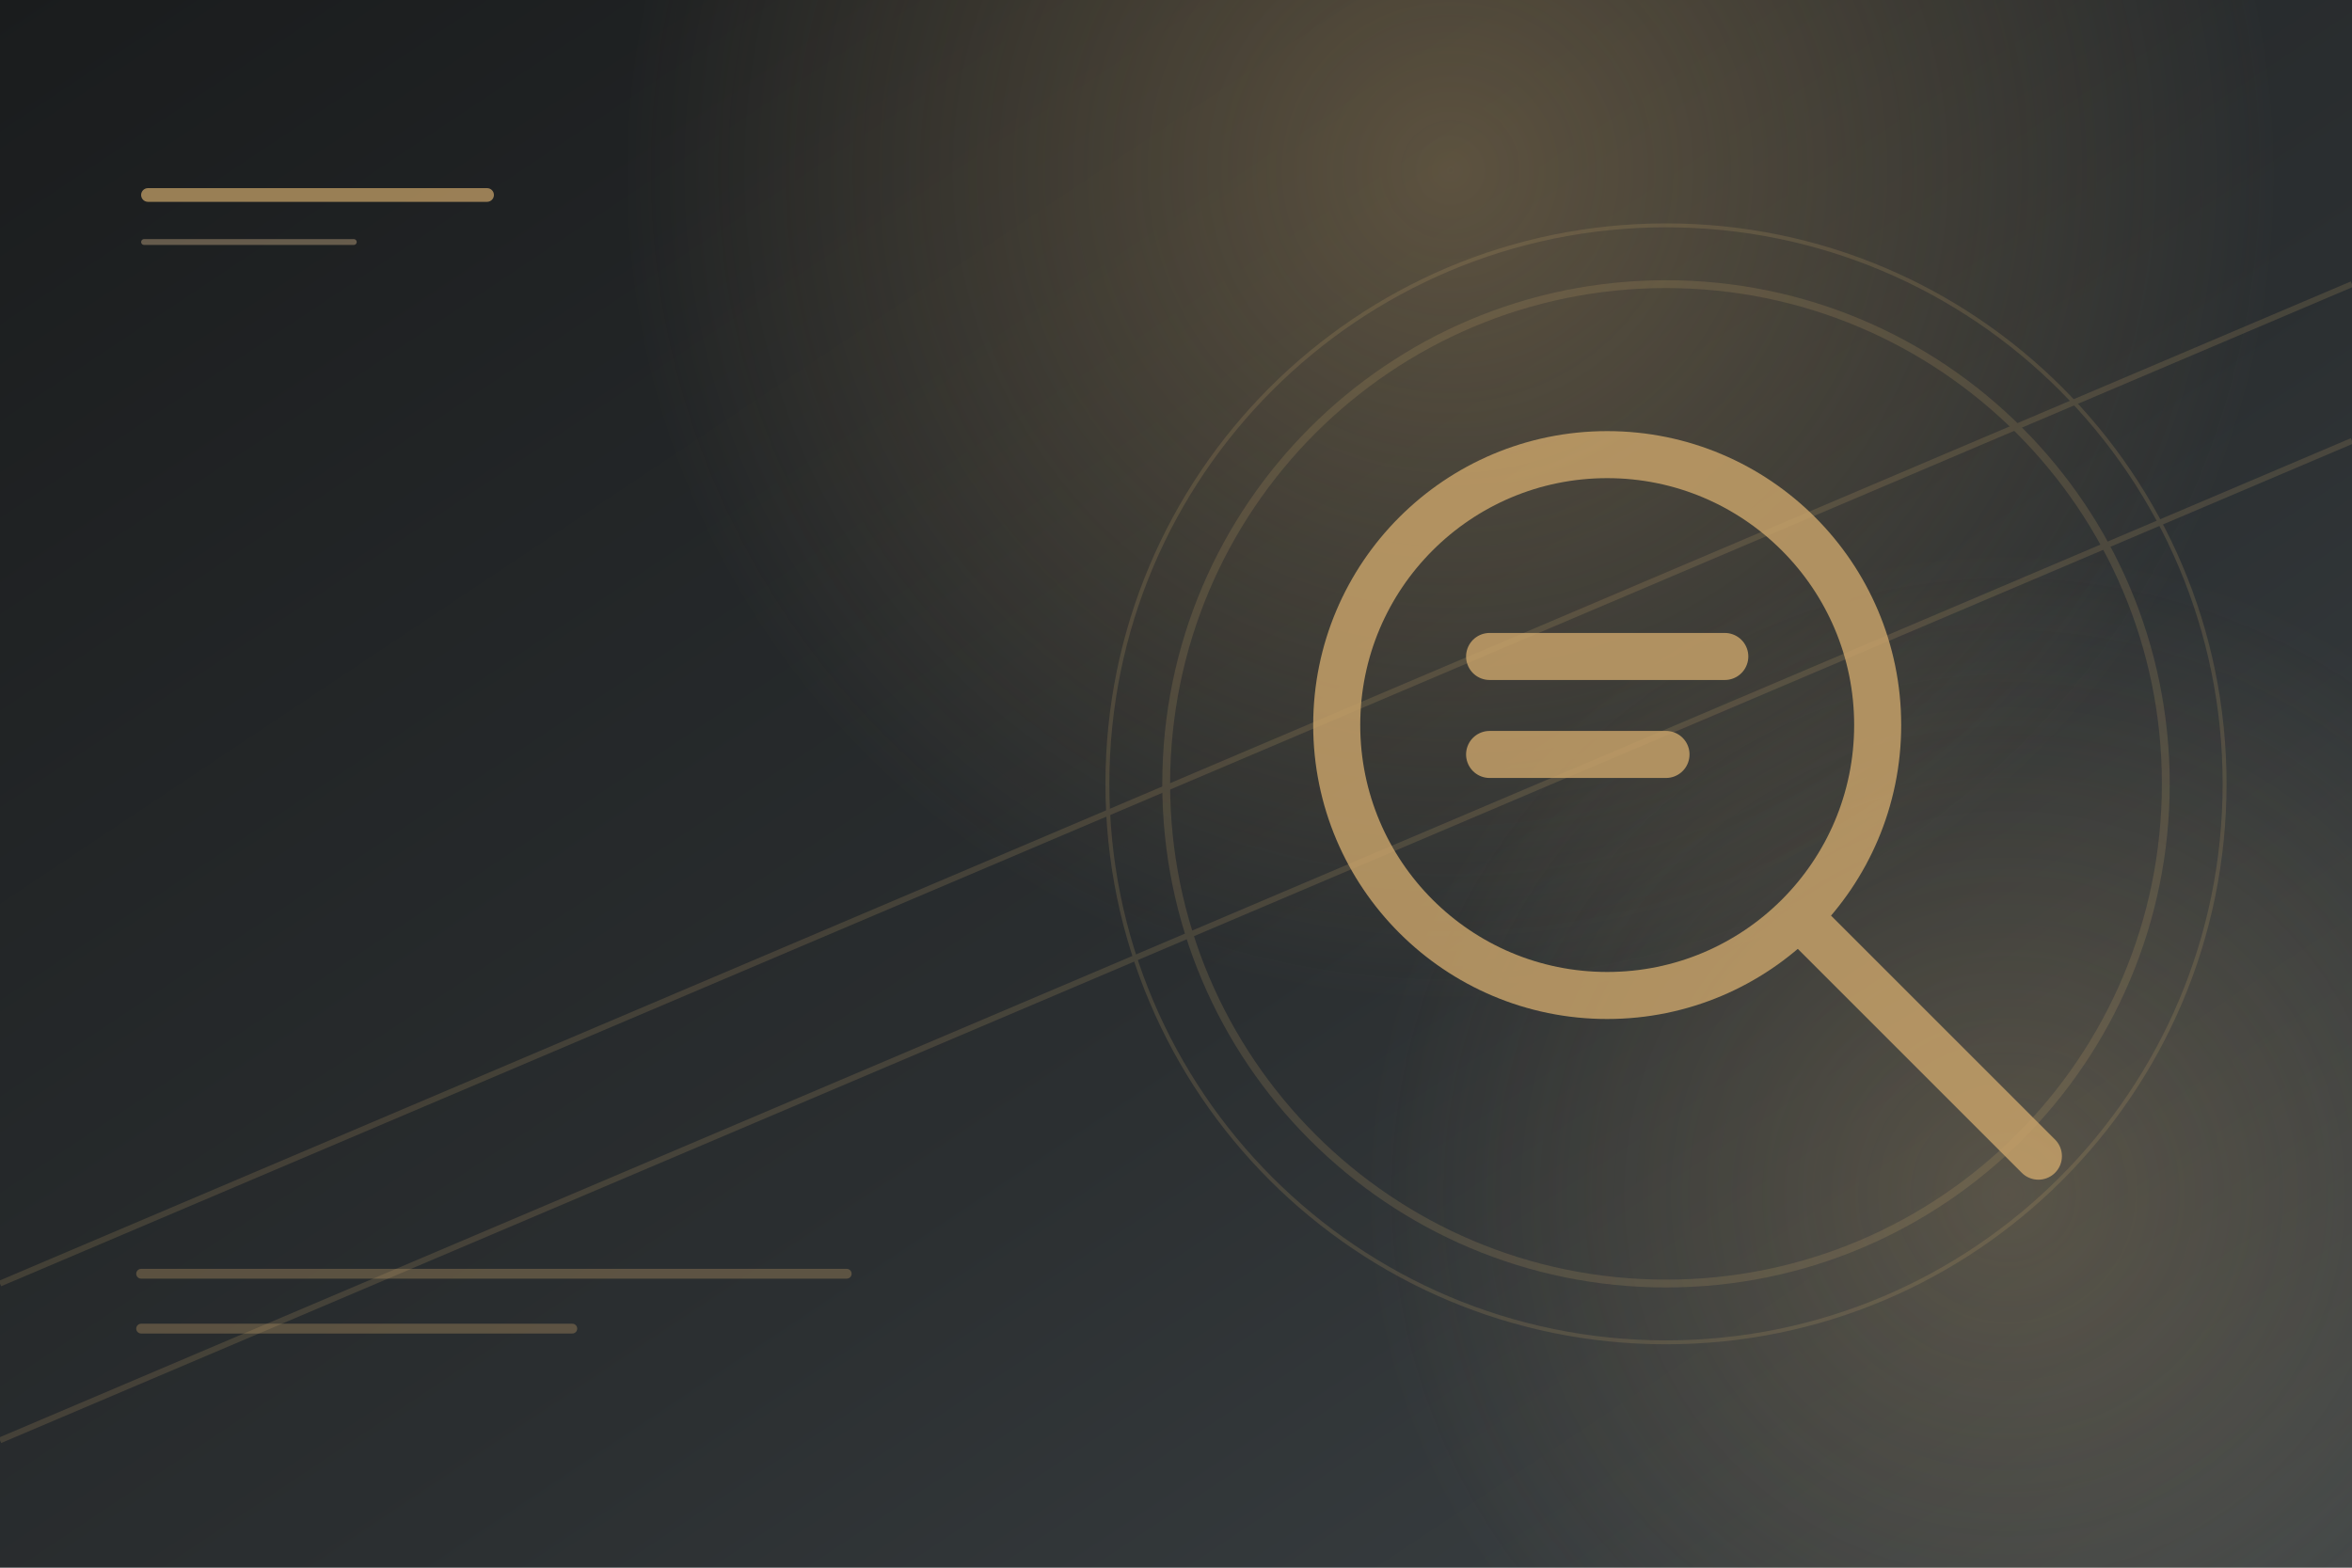
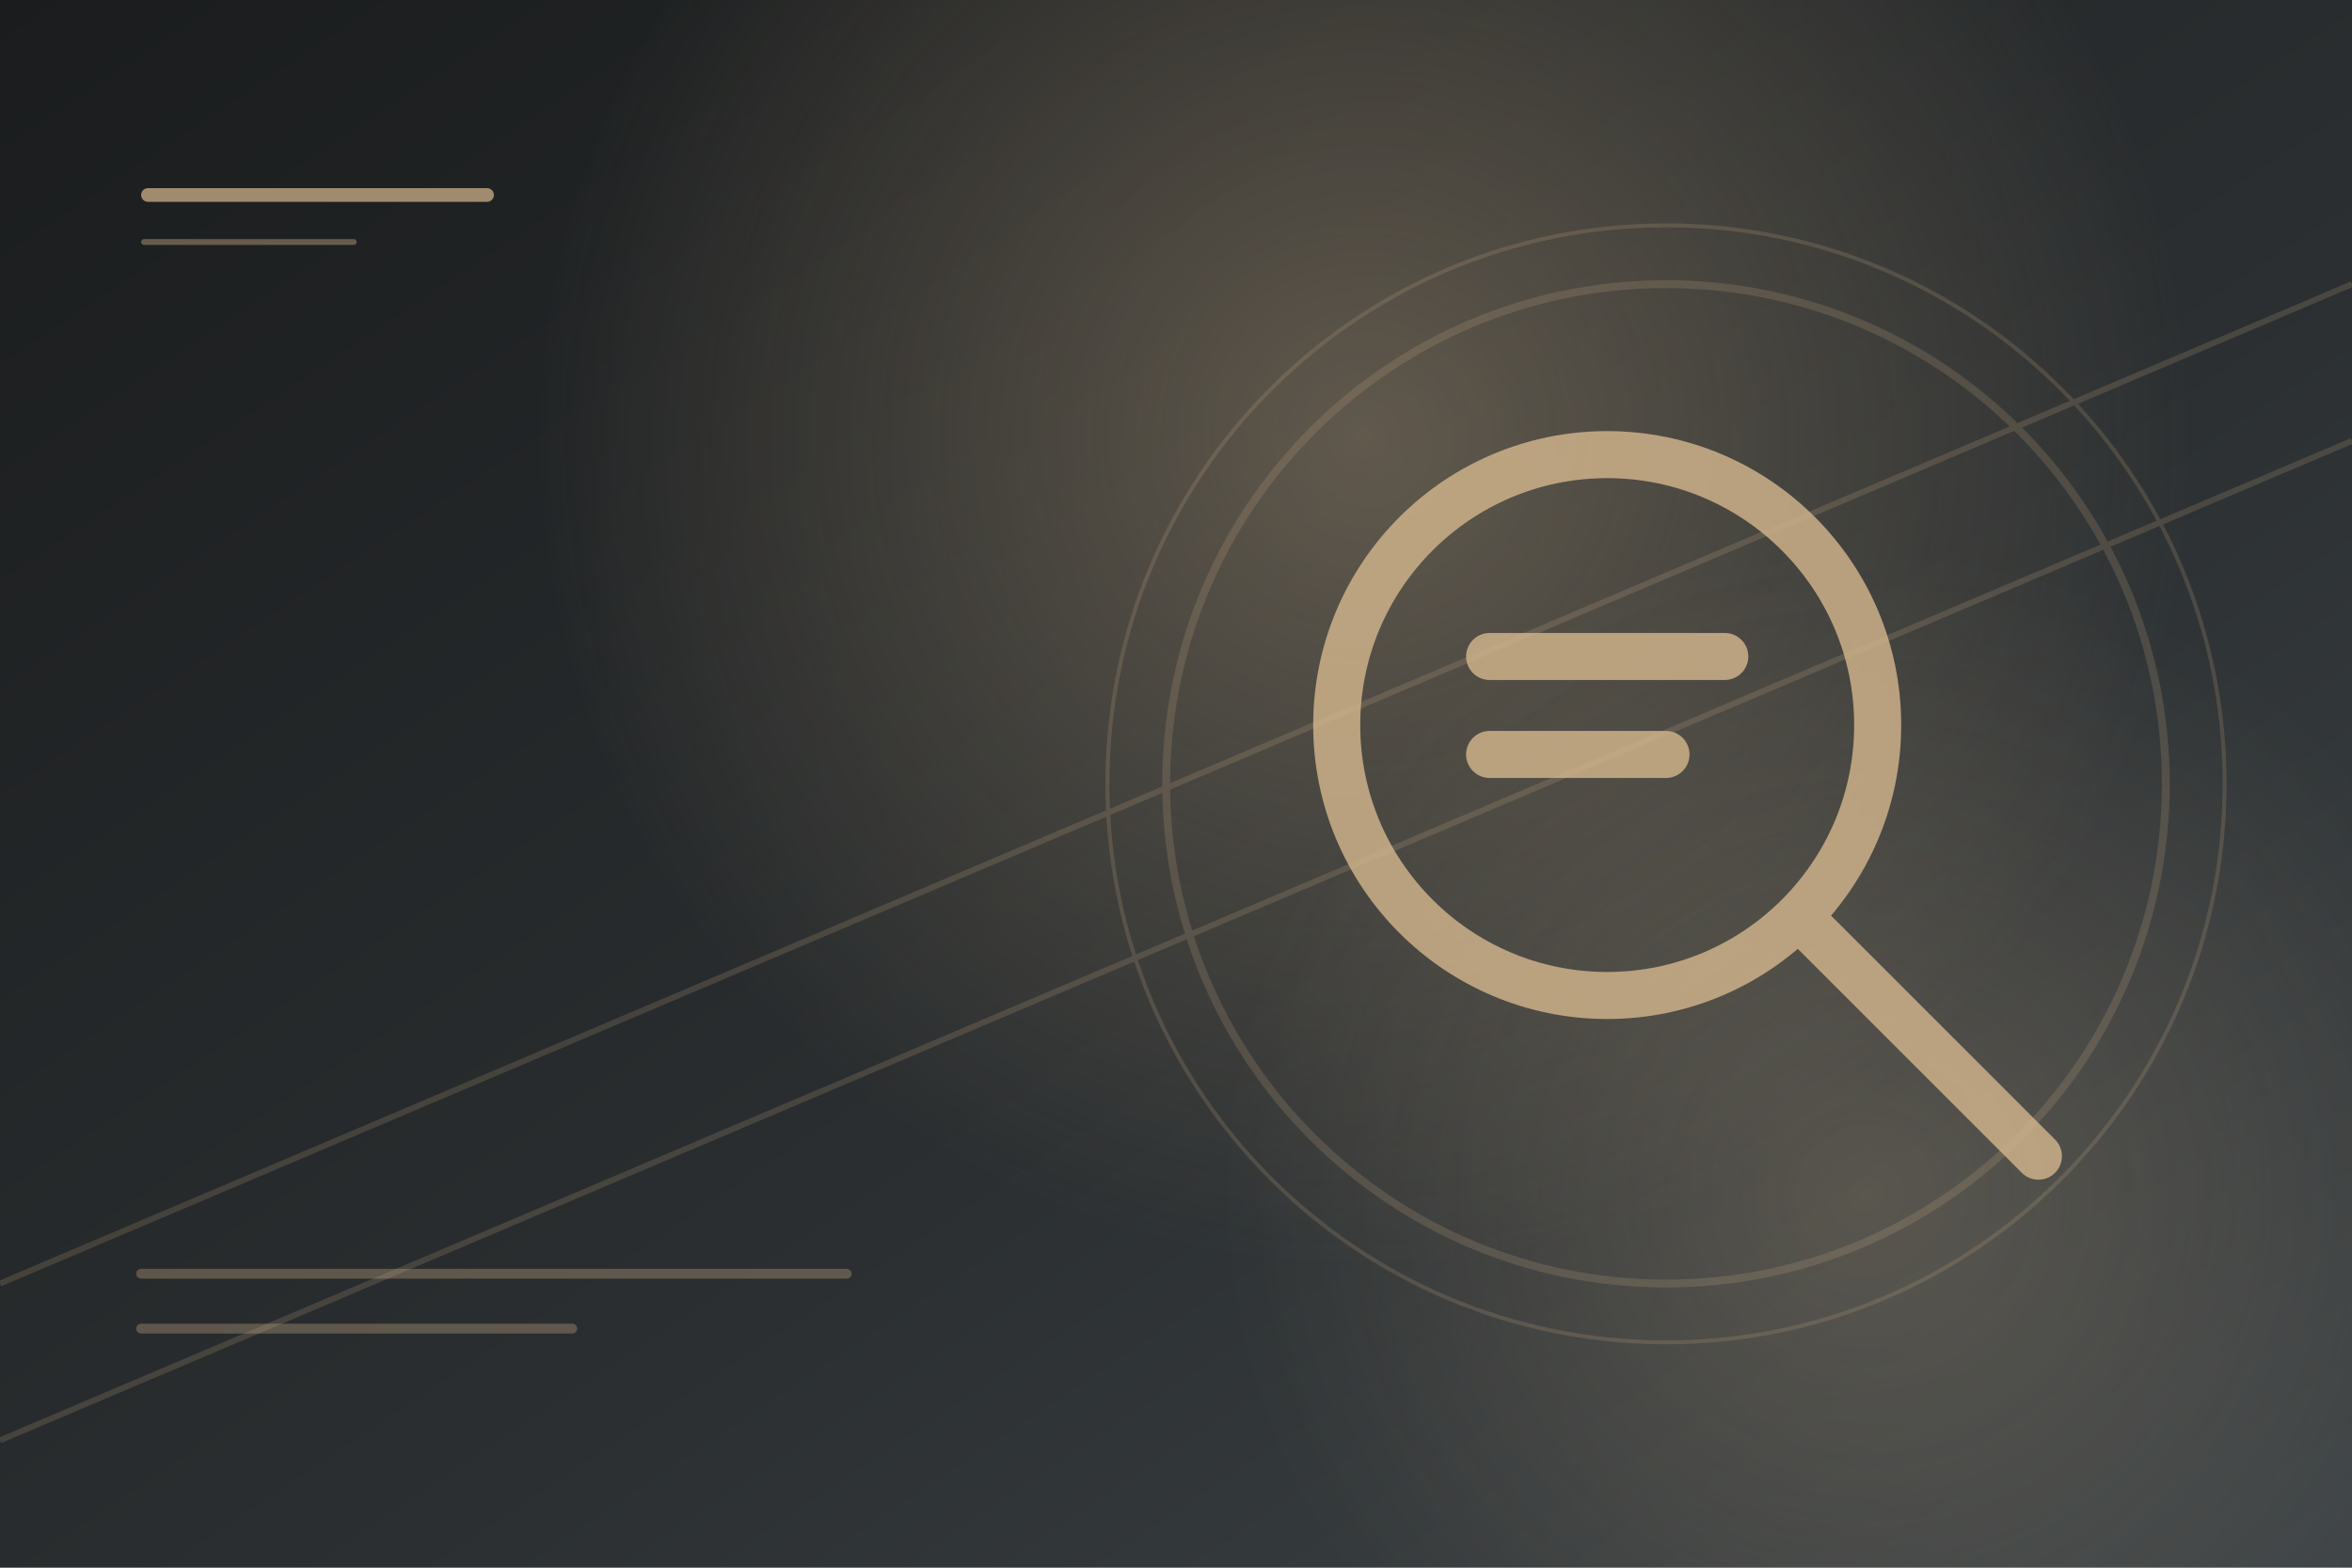
<svg xmlns="http://www.w3.org/2000/svg" width="1200" height="800" viewBox="0 0 1200 800" preserveAspectRatio="xMidYMid meet" role="img" aria-labelledby="title desc">
  <defs>
    <linearGradient id="bg" x1="0" y1="0" x2="1" y2="1">
      <stop stop-color="#1a1c1d" />
      <stop offset=".58" stop-color="#2b2f31" />
      <stop offset="1" stop-color="#3e4447" />
    </linearGradient>
    <radialGradient id="glow">
-       <stop stop-color="#c9a46a" stop-opacity=".34" />
-       <stop offset="1" stop-color="#c9a46a" stop-opacity="0" />
+       <stop stop-color="#d2b48c" stop-opacity=".34" />
+       <stop offset="1" stop-color="#d2b48c" stop-opacity="0" />
    </radialGradient>
  </defs>
  <rect width="1200" height="800" fill="url(#bg)" />
-   <circle cx="740" cy="89" r="420" fill="url(#glow)" />
-   <circle cx="1025" cy="610" r="330" fill="url(#glow)" opacity=".7" />
-   <g fill="none" stroke="#c9a46a" opacity=".18">
+   <circle cx="696" cy="224" r="420" fill="url(#glow)" />
+   <circle cx="952" cy="610" r="330" fill="url(#glow)" opacity=".7" />
+   <g fill="none" stroke="#d2b48c" opacity=".18">
    <path d="M0 655 1200 145M0 735 1200 225" stroke-width="3" />
    <circle cx="850" cy="400" r="255" stroke-width="4" />
    <circle cx="850" cy="400" r="285" stroke-width="2" />
  </g>
-   <g color="#c9a46a" opacity=".82">
+   <g color="#d2b48c" opacity=".82">
    <circle cx="820" cy="370" r="138" fill="none" stroke="currentColor" stroke-width="24" />
    <path d="m920 470 120 120M760 335h120M760 385h90" fill="none" stroke="currentColor" stroke-width="24" stroke-linecap="round" />
  </g>
-   <rect x="72" y="96" width="180" height="7" rx="3.5" fill="#c9a46a" opacity=".72" />
+   <rect x="72" y="96" width="180" height="7" rx="3.5" fill="#d2b48c" opacity=".72" />
  <rect x="72" y="122" width="110" height="3" rx="1.5" fill="#d2b48c" opacity=".4" />
-   <path d="M72 650h360M72 678h220" stroke="#c9a46a" stroke-width="5" stroke-linecap="round" opacity=".32" />
+   <path d="M72 650h360M72 678h220" stroke="#d2b48c" stroke-width="5" stroke-linecap="round" opacity=".32" />
</svg>
